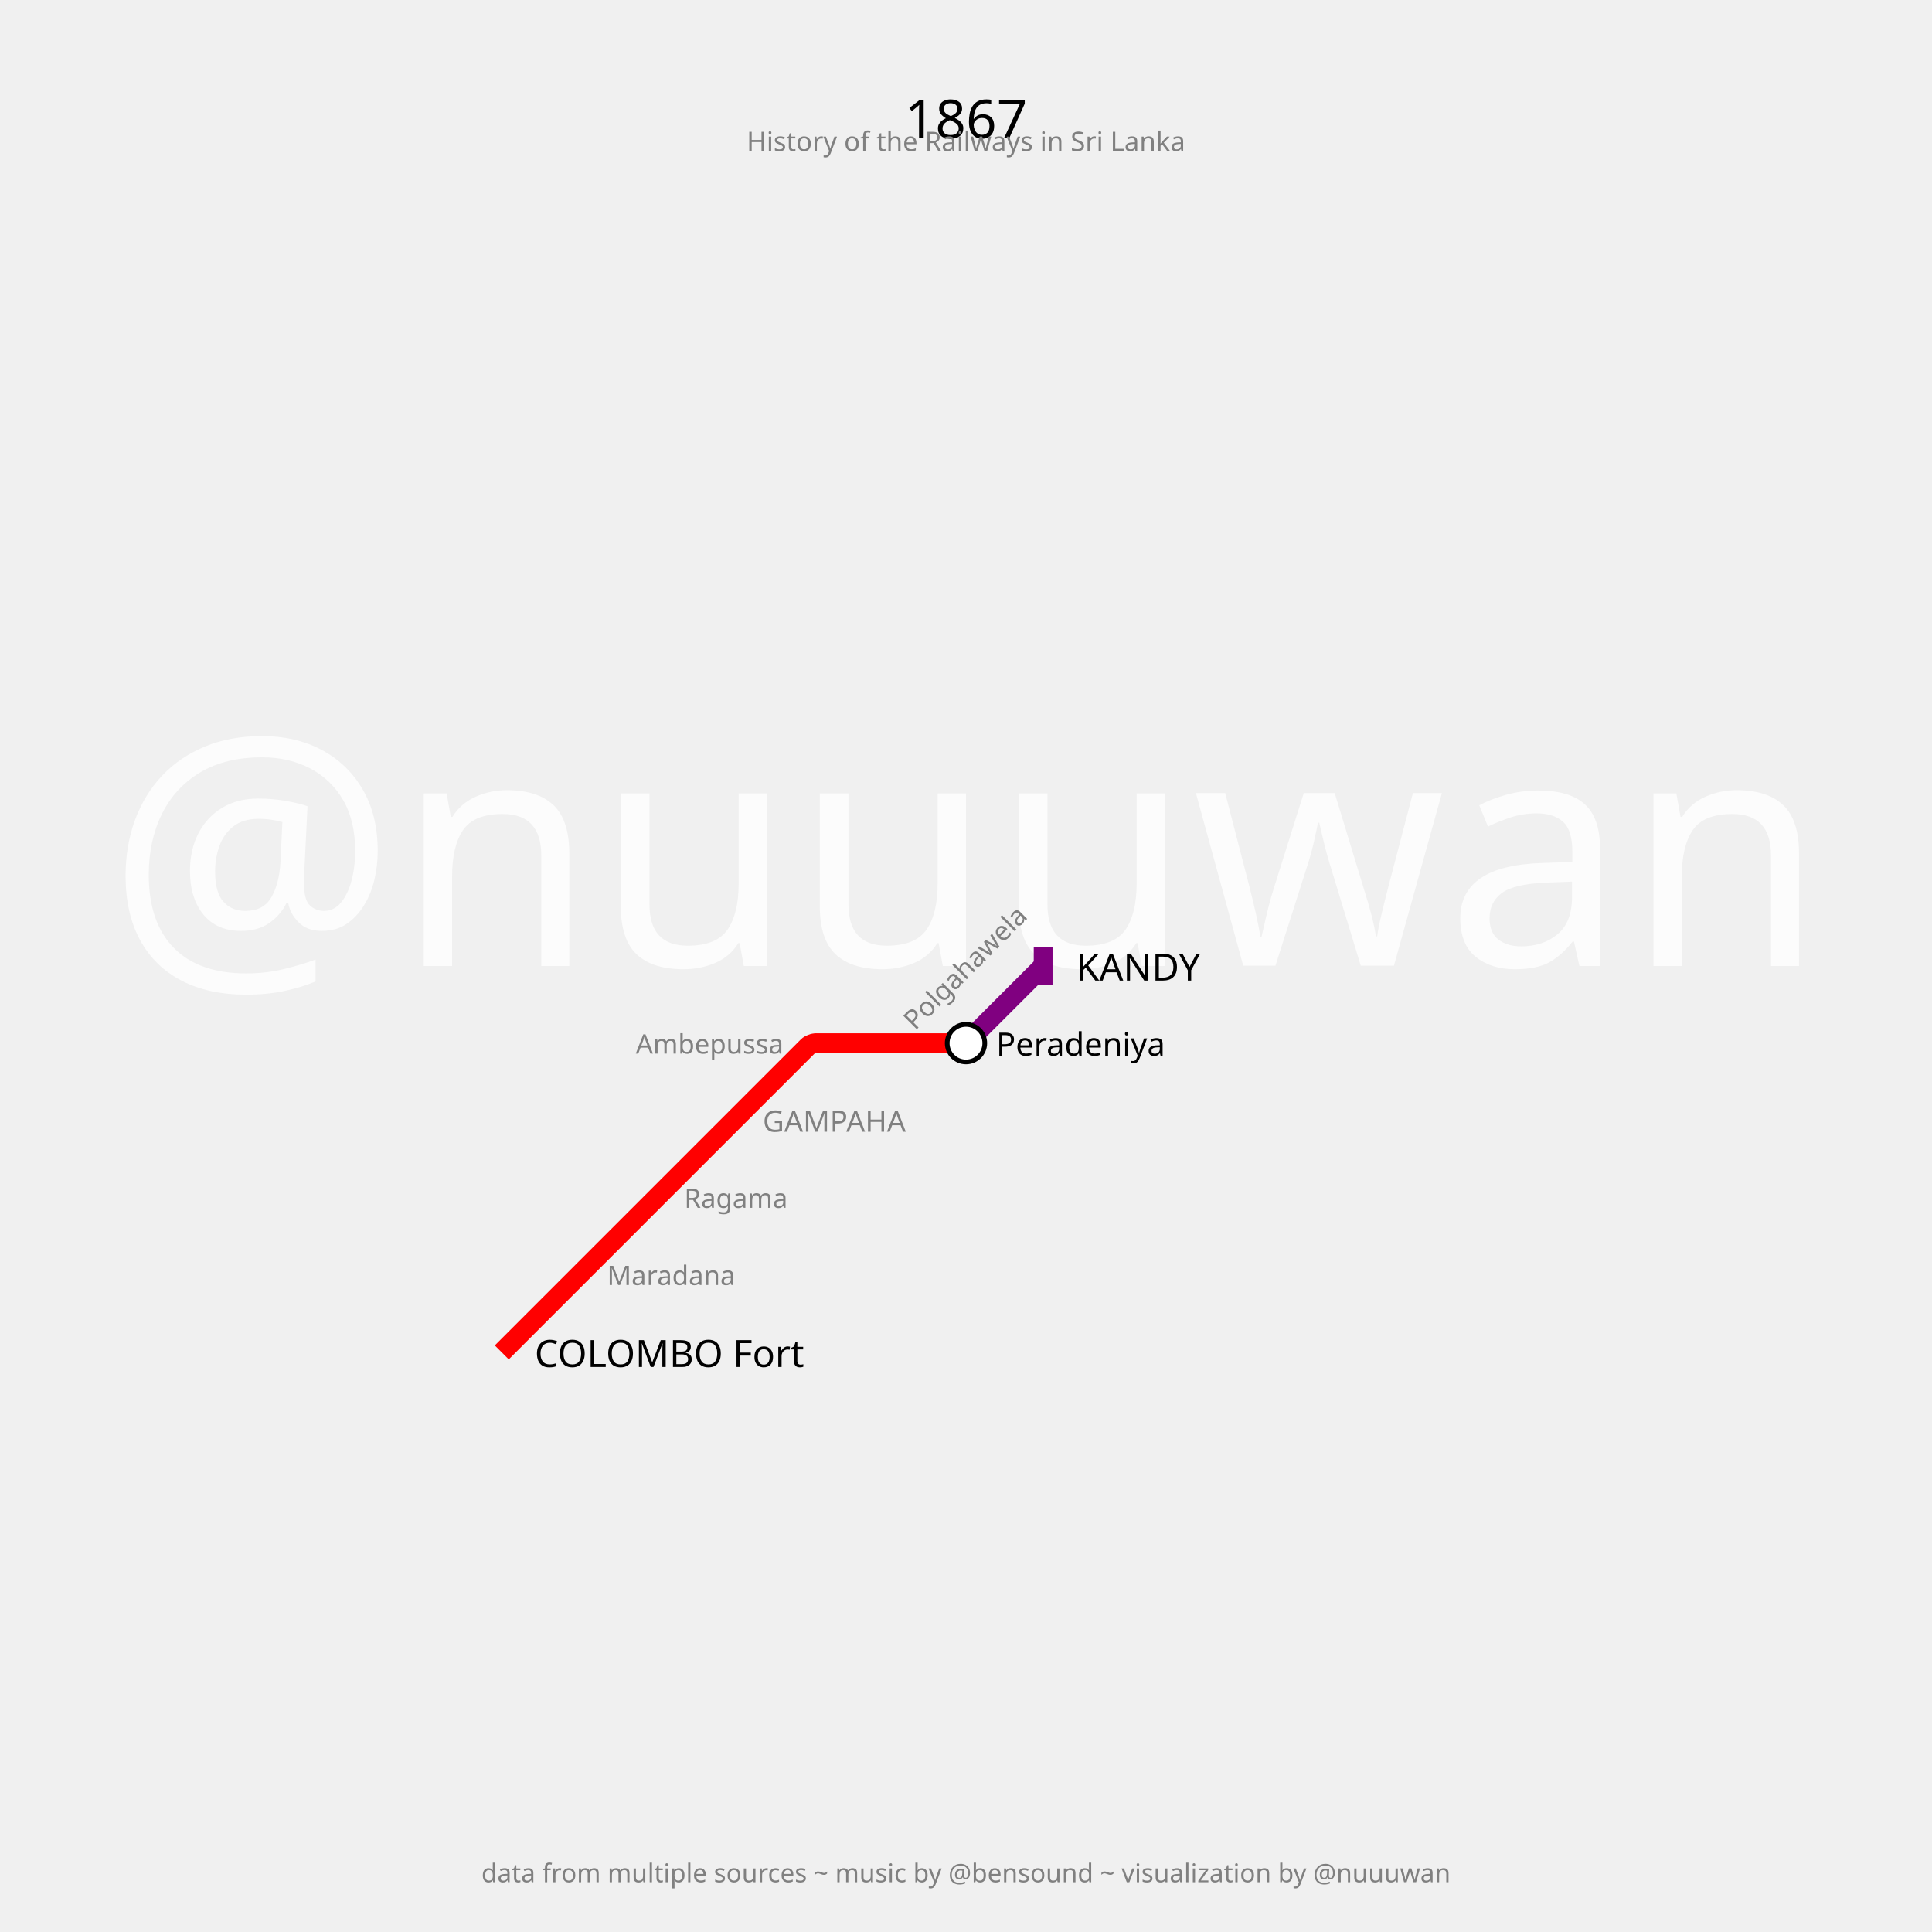
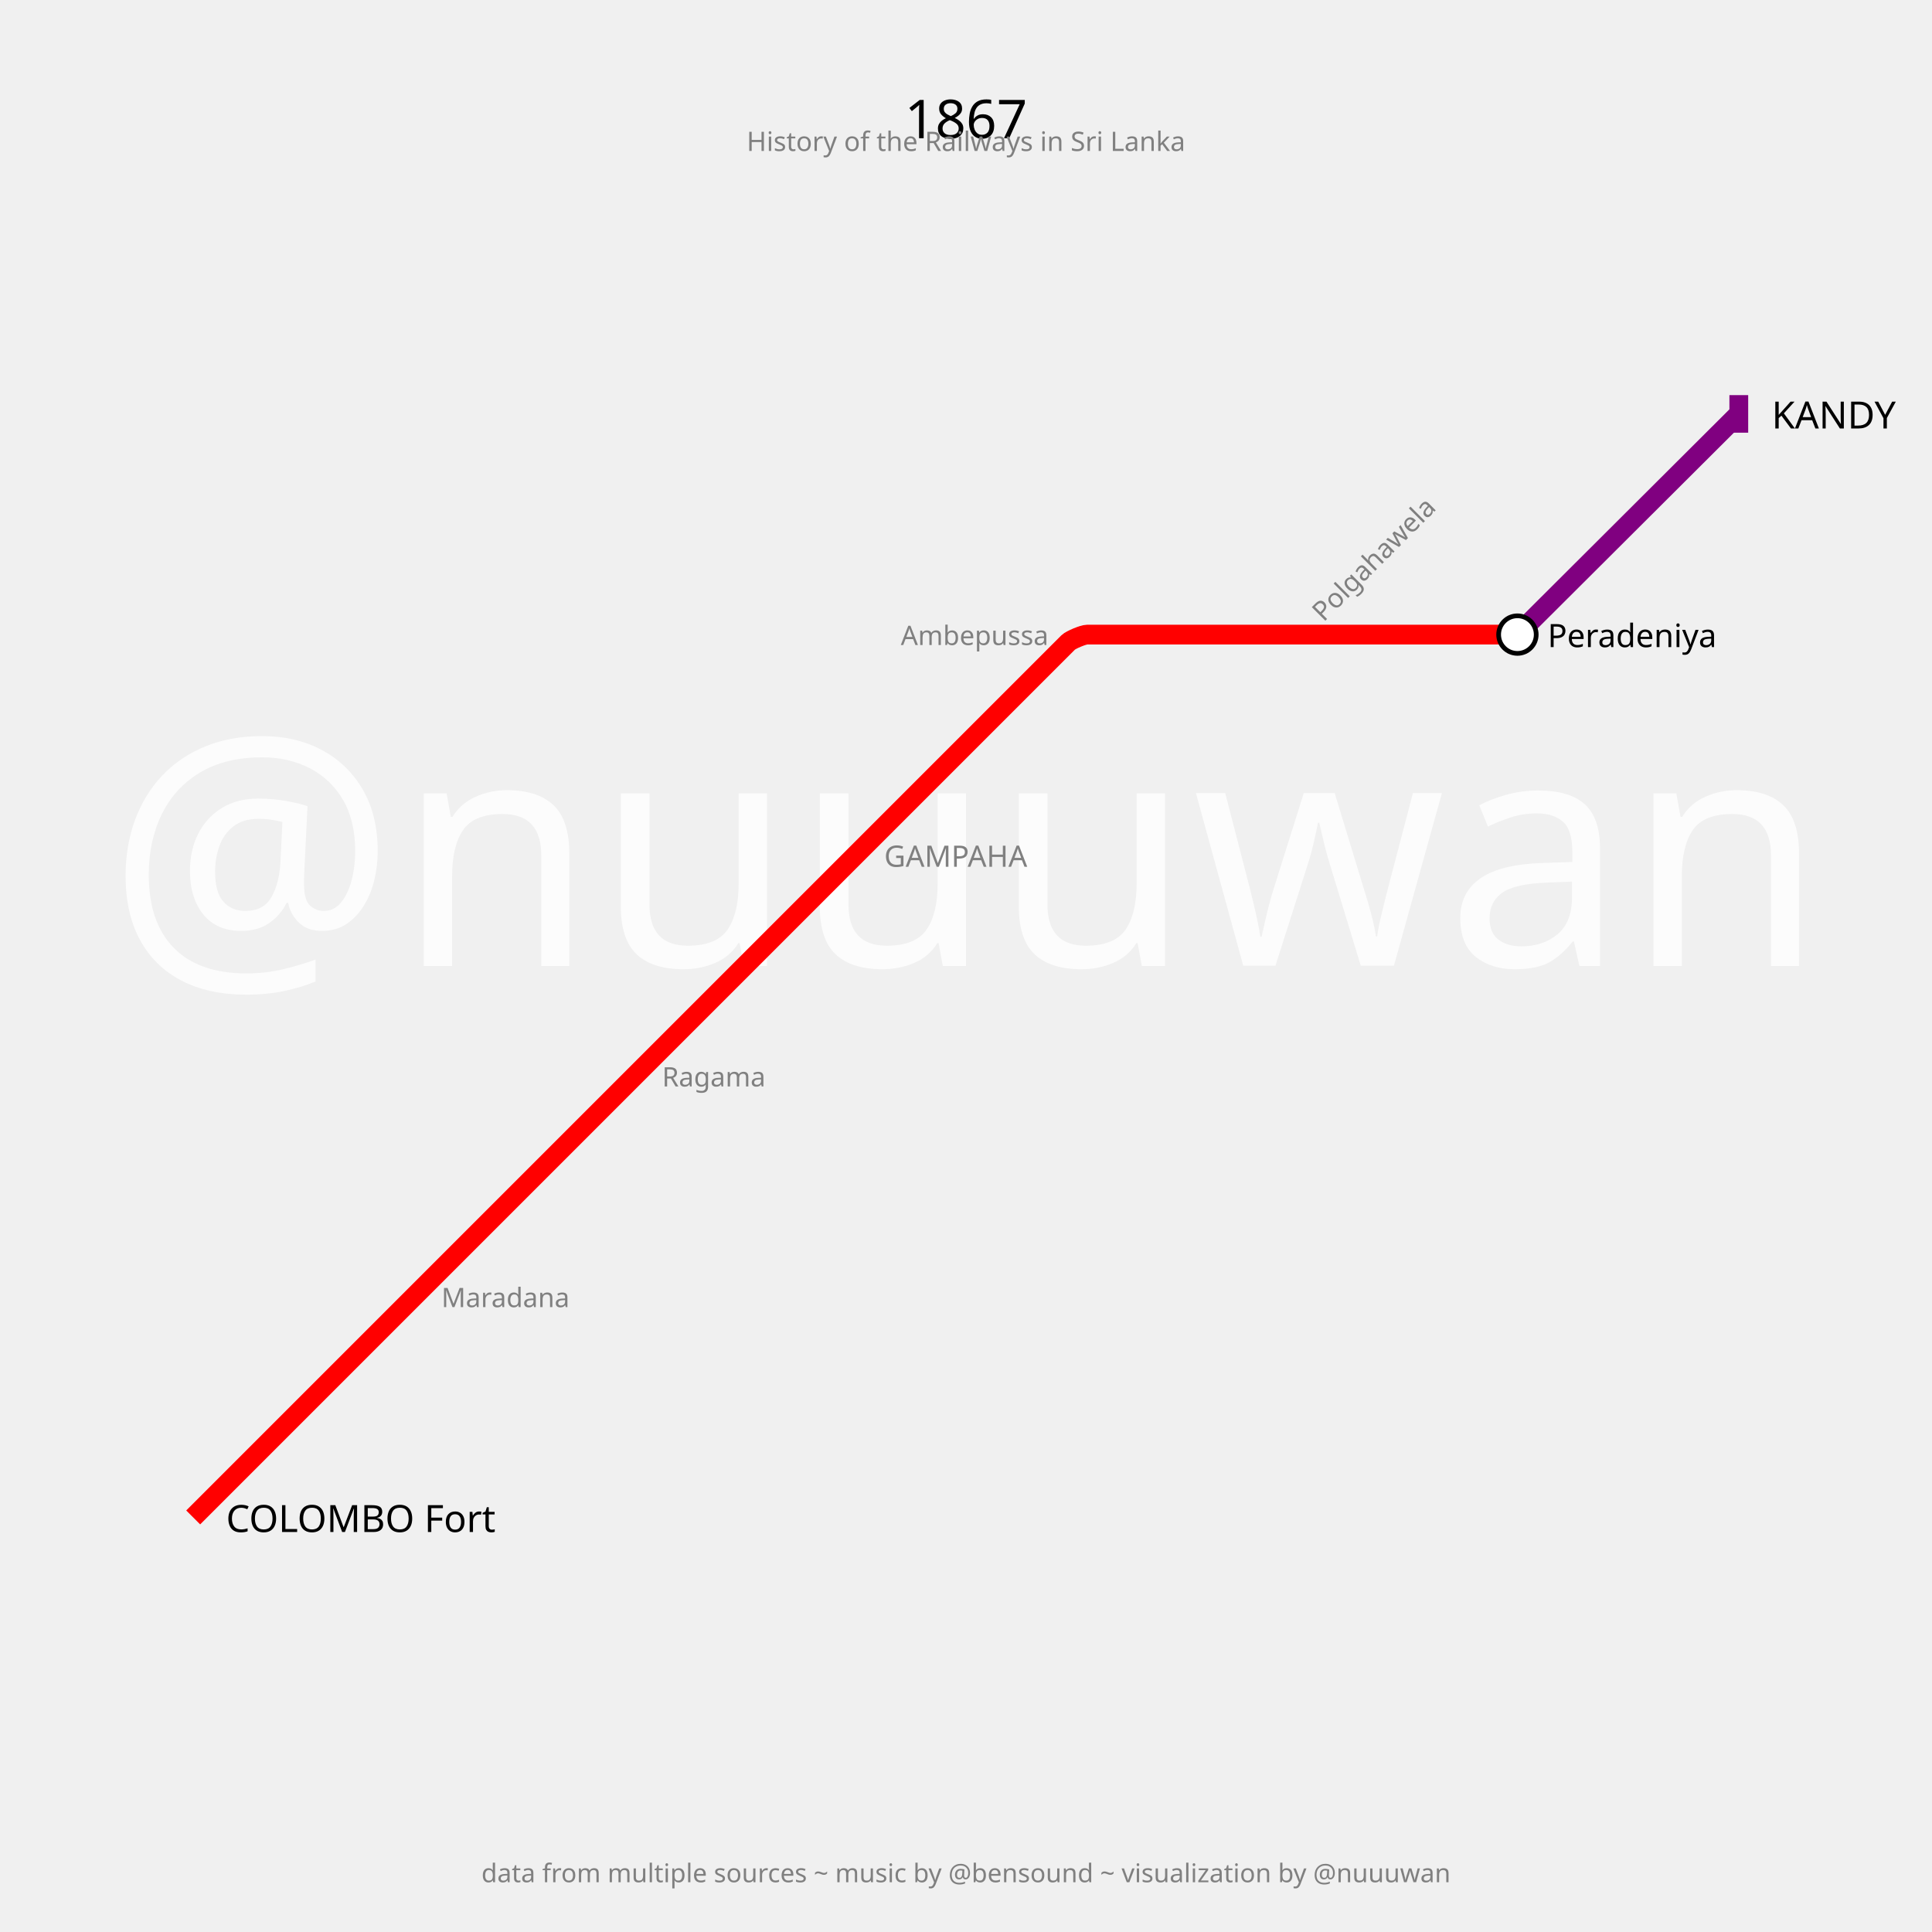
<svg xmlns="http://www.w3.org/2000/svg" width="2880" height="2880" padding="288">
  <text fill="#fcfcfc" stroke="none" font-size="480.0" font-family="p22" x="1440.0" y="1440.0" text-anchor="middle" dominant-baseline="center">@nuuuwan</text>
  <text fill="black" stroke="none" font-size="80" font-family="p22" x="1440.0" y="144.0" text-anchor="middle" dominant-baseline="hanging">1867</text>
  <text fill="gray" stroke="none" font-size="40" font-family="p22" x="1440.0" y="194.0" text-anchor="middle" dominant-baseline="hanging">History of the Railways in Sri Lanka</text>
  <text fill="gray" stroke="none" font-size="38.4" font-family="p22" x="1440.0" y="2776.0" text-anchor="middle" dominant-baseline="text-top">data from multiple sources ~ music by @bensound ~ visualization by @nuuuwan</text>
  <g>
-     <path fill="none" stroke-width="29.4" stroke-opacity="1" d="M 748.0,2016.0 L 864.0,1900.0 L 979.0,1785.0 L 1094.0,1670.0 L 1204.934,1559.066 C 1206.289,1557.711 1212.833,1555.0 1214.75,1555.0 L 1324.0,1555.0 L 1440.0,1555.0" stroke="red" />
-     <rect stroke="none" fill-opacity="1" x="1426" y="1527" width="28" height="56" fill="red" />
+     <path fill="none" stroke-width="29.4" stroke-opacity="1" d="M 288.0,2262.0 L 617.0,1933.0 L 946.0,1604.0 L 1275.0,1275.0 L 1592.368,957.632 C 1596.245,953.755 1614.967,946.0 1620.45,946.0 L 1933.0,946.0 L 2262.0,946.0" stroke="red" />
+     <rect stroke="none" fill-opacity="1" x="2248" y="918" width="28" height="56" fill="red" />
  </g>
  <g>
-     <path fill="none" stroke-width="29.4" stroke-opacity="1" d="M 1440.0,1555.0 L 1555.0,1440.0" stroke="purple" />
-     <rect stroke="none" fill-opacity="1" x="1541" y="1412" width="28" height="56" fill="purple" />
+     <path fill="none" stroke-width="29.4" stroke-opacity="1" d="M 2262.0,946.0 L 2592.0,617.0" stroke="purple" />
+     <rect stroke="none" fill-opacity="1" x="2578" y="589" width="28" height="56" fill="purple" />
  </g>
  <g>
-     <text fill="black" stroke="none" font-size="56.0" font-family="p22" font-weight="100" text-anchor="start" dominant-baseline="central" x="797.0" y="2016" transform="translate(748,2016) rotate(0) translate(-748,-2016)">COLOMBO Fort</text>
+     <text fill="black" stroke="none" font-size="56.0" font-family="p22" font-weight="100" text-anchor="start" dominant-baseline="central" x="337.0" y="2262" transform="translate(288,2262) rotate(0) translate(-288,-2262)">COLOMBO Fort</text>
  </g>
  <g>
-     <text fill="black" stroke="none" font-size="56.0" font-family="p22" font-weight="100" text-anchor="start" dominant-baseline="central" x="1604.0" y="1440" transform="translate(1555,1440) rotate(0) translate(-1555,-1440)">KANDY</text>
+     <text fill="black" stroke="none" font-size="56.0" font-family="p22" font-weight="100" text-anchor="start" dominant-baseline="central" x="2641.0" y="617" transform="translate(2592,617) rotate(0) translate(-2592,-617)">KANDY</text>
  </g>
  <g>
-     <circle r="28" fill="white" stroke="black" stroke-width="7.0" cx="1440" cy="1555" />
-     <text fill="black" stroke="none" font-size="48.0" font-family="p22" font-weight="100" text-anchor="start" dominant-baseline="central" x="1485.0" y="1555" transform="translate(1440,1555) rotate(0) translate(-1440,-1555)">Peradeniya</text>
+     <circle r="28" fill="white" stroke="black" stroke-width="7.0" cx="2262" cy="946" />
+     <text fill="black" stroke="none" font-size="48.0" font-family="p22" font-weight="100" text-anchor="start" dominant-baseline="central" x="2307.0" y="946" transform="translate(2262,946) rotate(0) translate(-2262,-946)">Peradeniya</text>
  </g>
  <g>
-     <text fill="gray" stroke="none" font-size="44.0" font-family="p22" font-weight="100" text-anchor="start" dominant-baseline="central" x="1137.0" y="1670" transform="translate(1094,1670) rotate(0) translate(-1094,-1670)">GAMPAHA</text>
+     <text fill="gray" stroke="none" font-size="44.0" font-family="p22" font-weight="100" text-anchor="start" dominant-baseline="central" x="1318.0" y="1275" transform="translate(1275,1275) rotate(0) translate(-1275,-1275)">GAMPAHA</text>
  </g>
  <g>
-     <text fill="gray" stroke="none" font-size="40" font-family="p22" font-weight="100" text-anchor="start" dominant-baseline="central" x="905.0" y="1900" transform="translate(864,1900) rotate(0) translate(-864,-1900)">Maradana</text>
+     <text fill="gray" stroke="none" font-size="40" font-family="p22" font-weight="100" text-anchor="start" dominant-baseline="central" x="658.0" y="1933" transform="translate(617,1933) rotate(0) translate(-617,-1933)">Maradana</text>
  </g>
  <g>
-     <text fill="gray" stroke="none" font-size="40" font-family="p22" font-weight="100" text-anchor="start" dominant-baseline="central" x="1020.0" y="1785" transform="translate(979,1785) rotate(0) translate(-979,-1785)">Ragama</text>
+     <text fill="gray" stroke="none" font-size="40" font-family="p22" font-weight="100" text-anchor="start" dominant-baseline="central" x="987.0" y="1604" transform="translate(946,1604) rotate(0) translate(-946,-1604)">Ragama</text>
  </g>
  <g>
-     <text fill="gray" stroke="none" font-size="40" font-family="p22" font-weight="100" text-anchor="end" dominant-baseline="central" x="1168.0" y="1555" transform="translate(1209,1555) rotate(0) translate(-1209,-1555)">Ambepussa</text>
+     <text fill="gray" stroke="none" font-size="40" font-family="p22" font-weight="100" text-anchor="end" dominant-baseline="central" x="1563.0" y="946" transform="translate(1604,946) rotate(0) translate(-1604,-946)">Ambepussa</text>
  </g>
  <g>
-     <text fill="gray" stroke="none" font-size="40" font-family="p22" font-weight="100" text-anchor="start" dominant-baseline="central" x="1365.0" y="1555" transform="translate(1324,1555) rotate(-45) translate(-1324,-1555)">Polgahawela</text>
+     <text fill="gray" stroke="none" font-size="40" font-family="p22" font-weight="100" text-anchor="start" dominant-baseline="central" x="1974.0" y="946" transform="translate(1933,946) rotate(-45) translate(-1933,-946)">Polgahawela</text>
  </g>
</svg>
